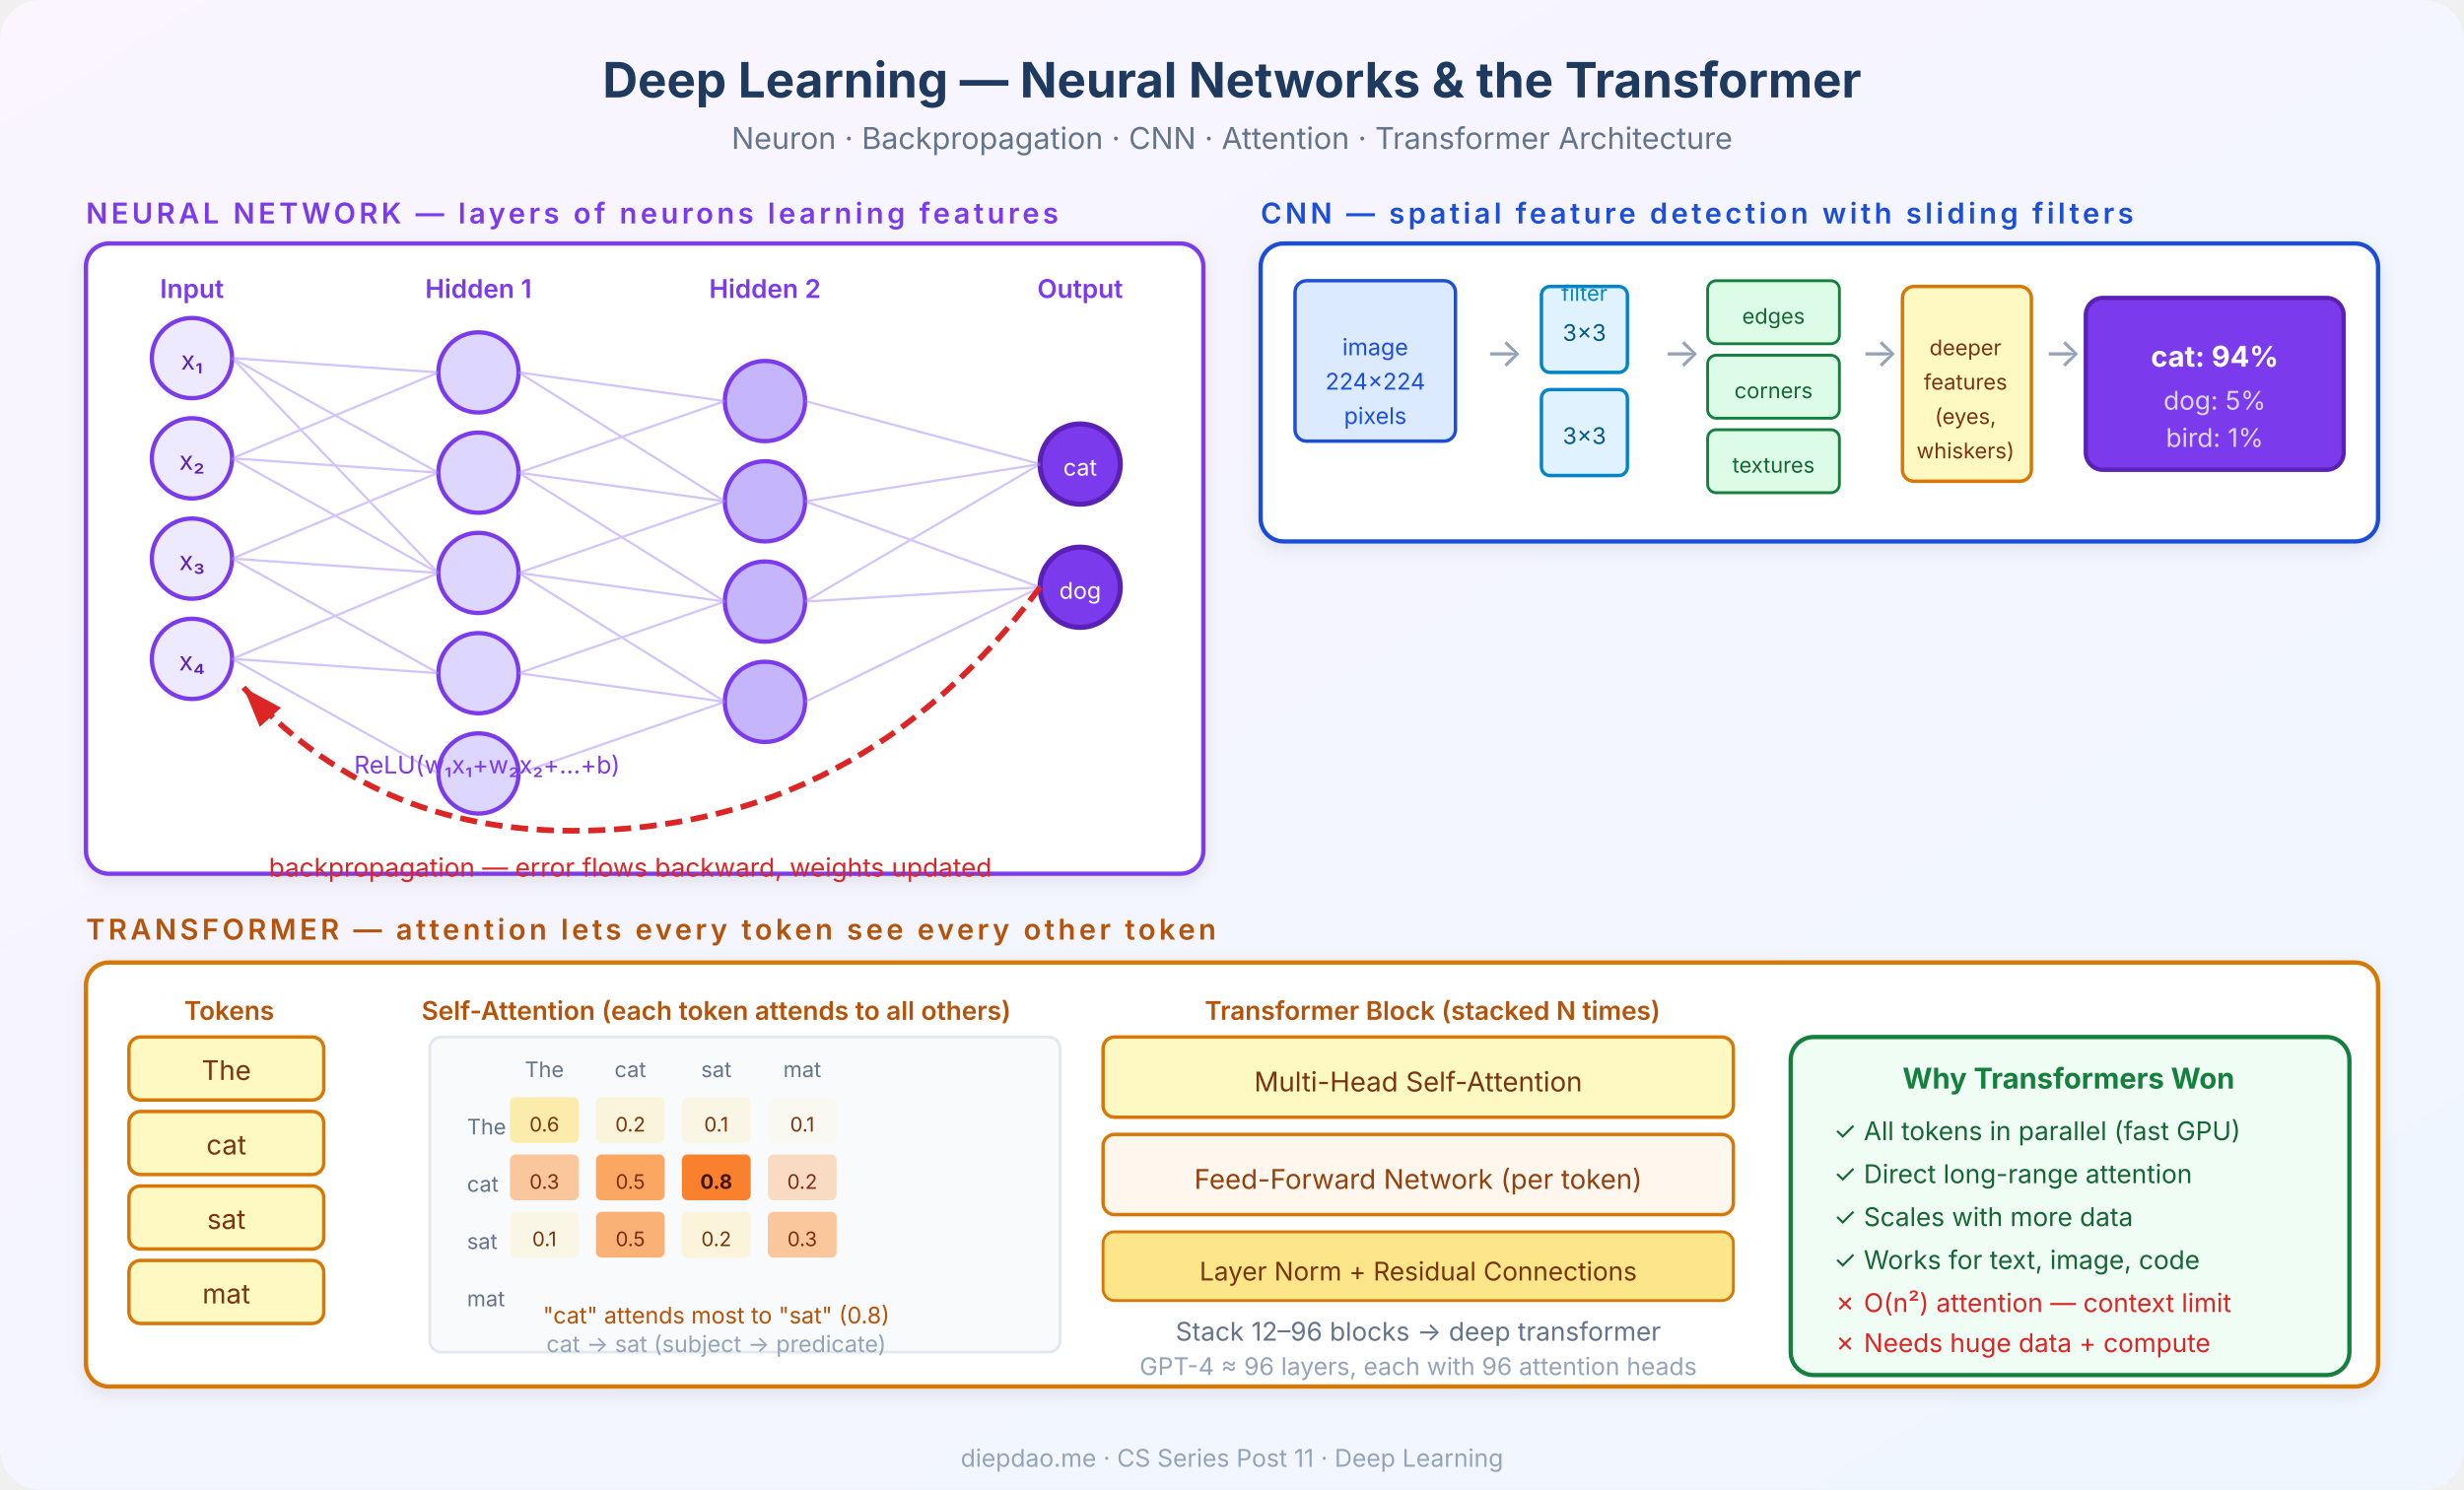
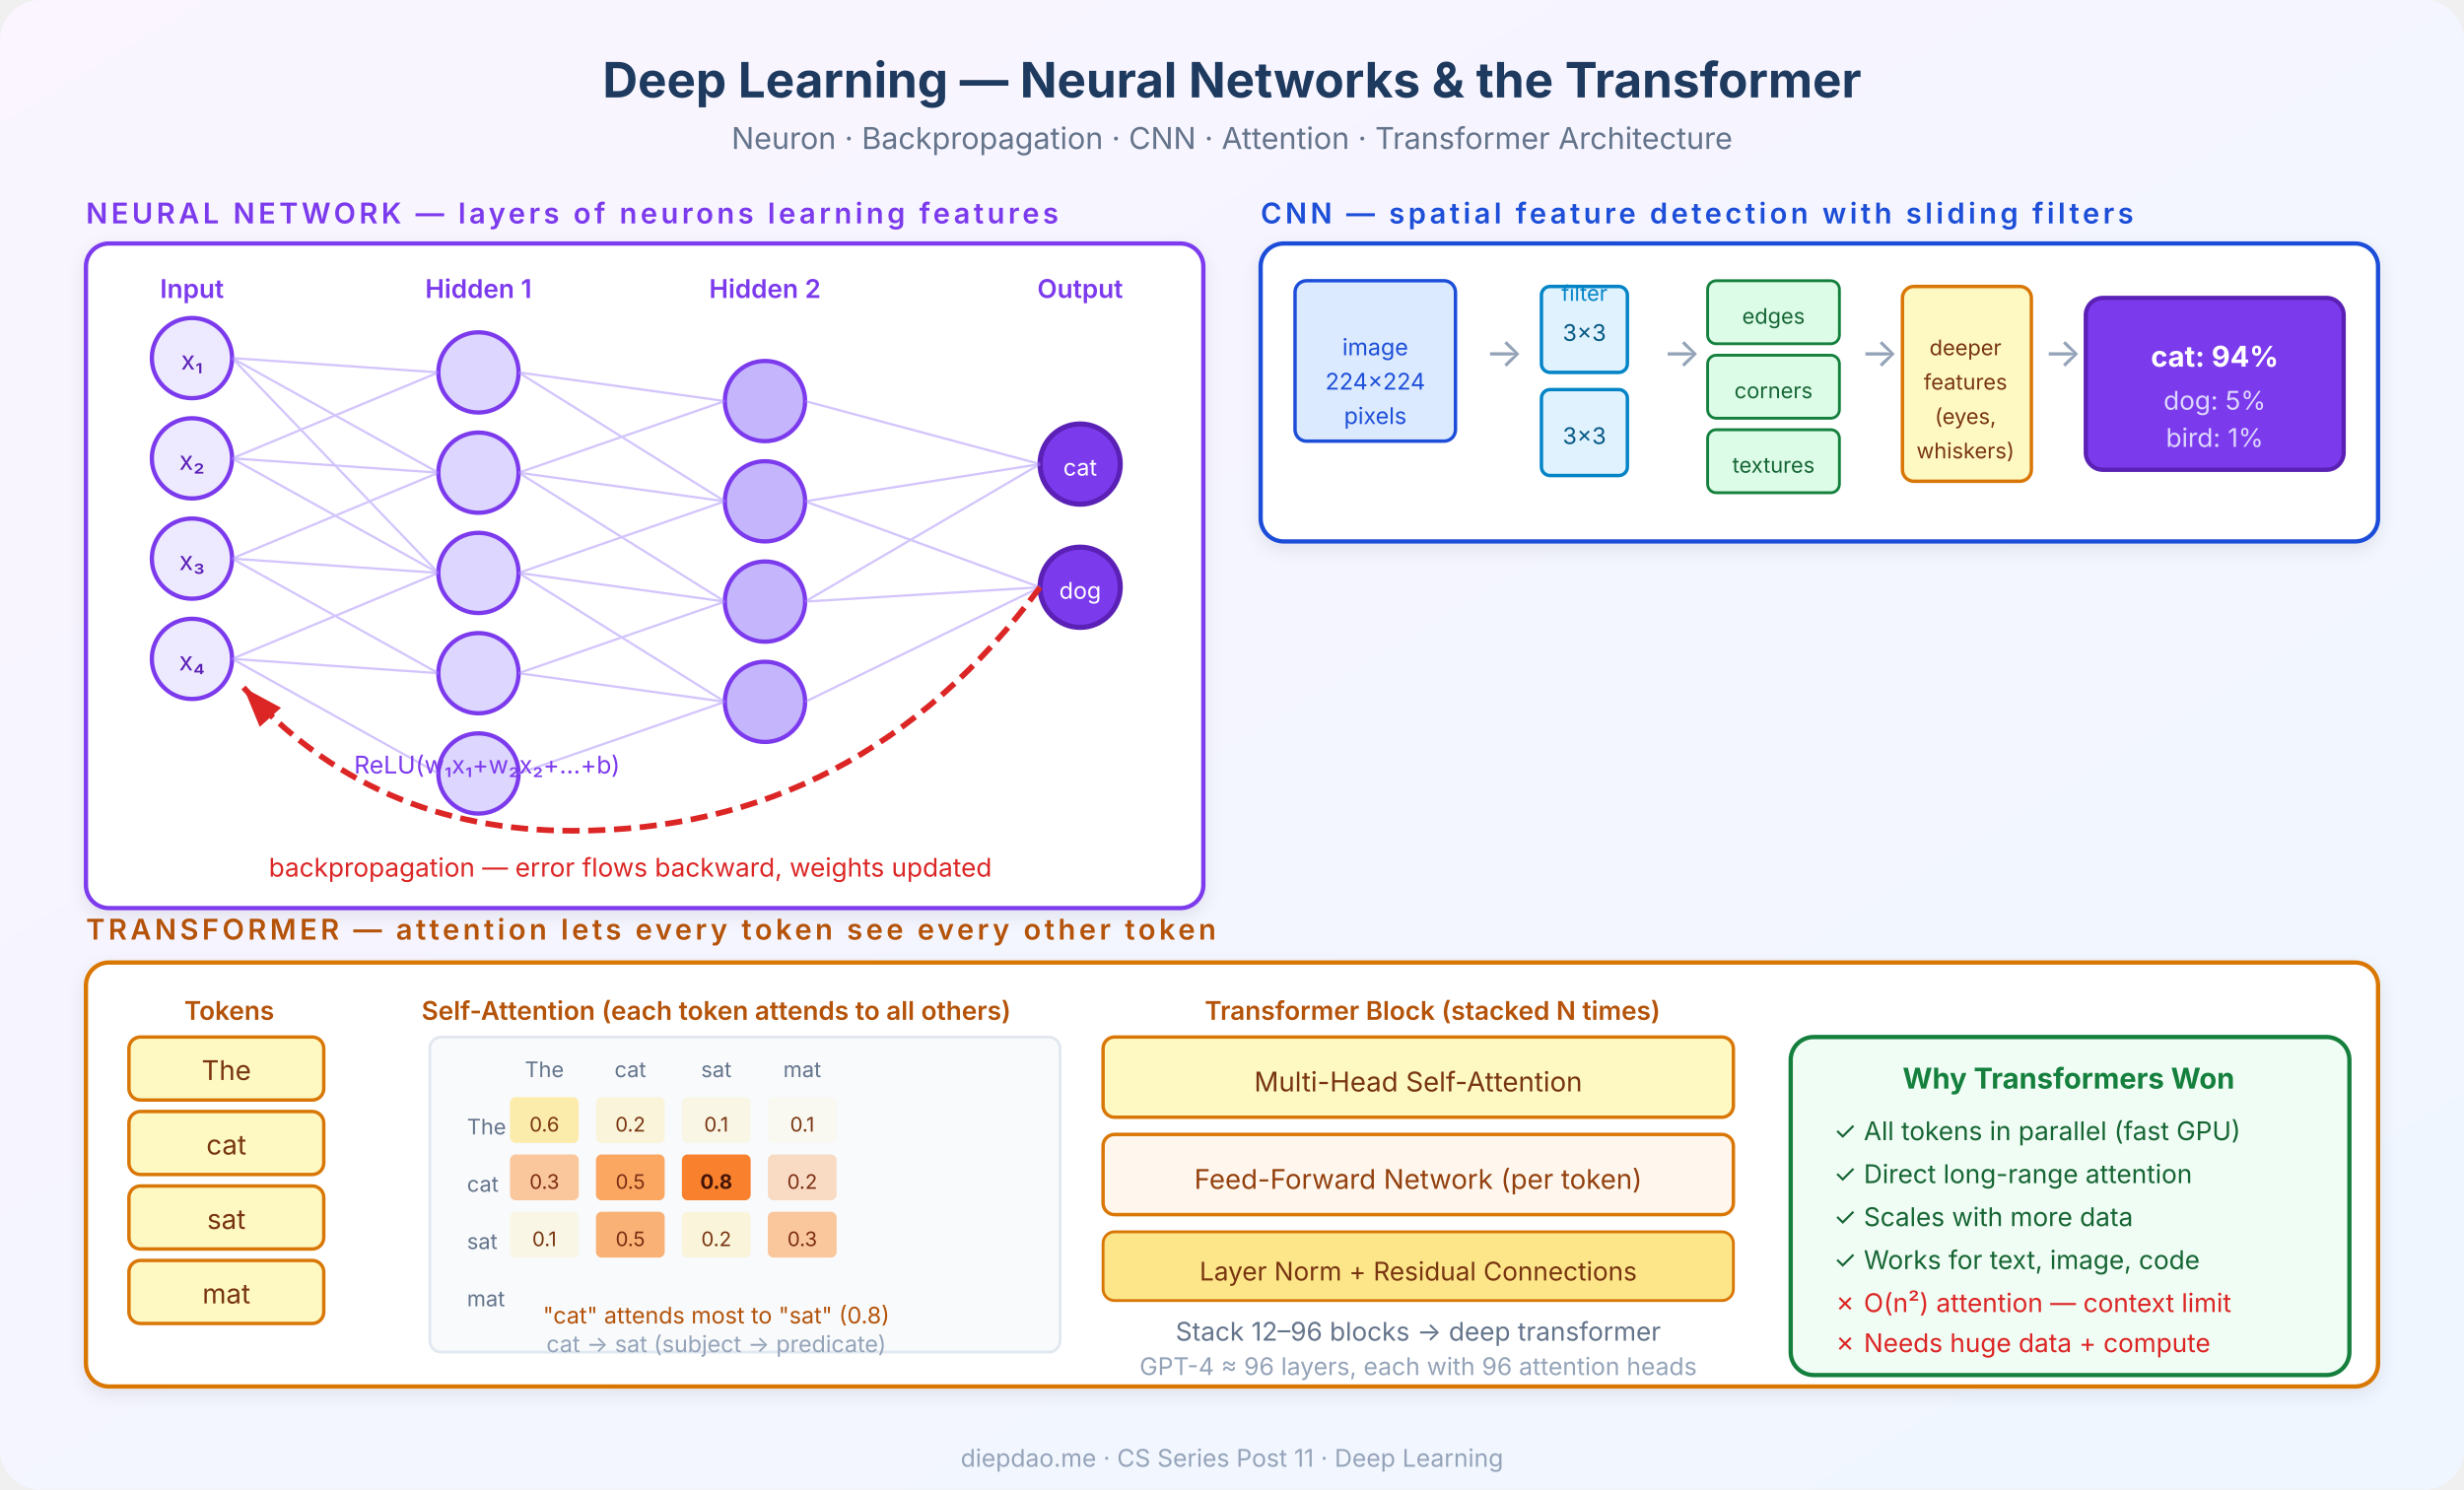
<svg xmlns="http://www.w3.org/2000/svg" viewBox="0 0 860 520" font-family="Inter, system-ui, sans-serif">
  <defs>
    <linearGradient id="bg" x1="0%" y1="0%" x2="100%" y2="100%">
      <stop offset="0%" style="stop-color:#faf5ff" />
      <stop offset="100%" style="stop-color:#eff6ff" />
    </linearGradient>
    <filter id="sh">
      <feDropShadow dx="0" dy="2" stdDeviation="3" flood-color="#00000015" />
    </filter>
    <marker id="aP" markerWidth="7" markerHeight="5" refX="7" refY="2.5" orient="auto">
      <path d="M0,0 L7,2.5 L0,5" fill="#7c3aed" />
    </marker>
    <marker id="aB" markerWidth="7" markerHeight="5" refX="7" refY="2.5" orient="auto">
      <path d="M0,0 L7,2.5 L0,5" fill="#1d4ed8" />
    </marker>
    <marker id="aR" markerWidth="7" markerHeight="5" refX="7" refY="2.5" orient="auto">
      <path d="M0,0 L7,2.5 L0,5" fill="#dc2626" />
    </marker>
  </defs>
  <rect width="860" height="520" rx="14" fill="url(#bg)" />
  <text x="430" y="34" text-anchor="middle" font-size="17" font-weight="700" fill="#1e3a5f">Deep Learning — Neural Networks &amp; the Transformer</text>
  <text x="430" y="52" text-anchor="middle" font-size="10.5" fill="#64748b">Neuron · Backpropagation · CNN · Attention · Transformer Architecture</text>
  <text x="30" y="78" font-size="10" font-weight="600" fill="#7c3aed" letter-spacing="1.2">NEURAL NETWORK  — layers of neurons learning features</text>
-   <rect x="30" y="85" width="390" height="220" rx="8" fill="#fff" stroke="#7c3aed" stroke-width="1.5" filter="url(#sh)" />
+   <rect x="30" y="85" width="390" height="232" rx="8" fill="#fff" stroke="#7c3aed" stroke-width="1.5" filter="url(#sh)" />
  <text x="67" y="104" text-anchor="middle" font-size="9" fill="#7c3aed" font-weight="600">Input</text>
  <text x="167" y="104" text-anchor="middle" font-size="9" fill="#7c3aed" font-weight="600">Hidden 1</text>
  <text x="267" y="104" text-anchor="middle" font-size="9" fill="#7c3aed" font-weight="600">Hidden 2</text>
  <text x="377" y="104" text-anchor="middle" font-size="9" fill="#7c3aed" font-weight="600">Output</text>
  <circle cx="67" cy="125" r="14" fill="#ede9fe" stroke="#7c3aed" stroke-width="1.5" />
  <text x="67" y="129" text-anchor="middle" font-size="9" fill="#5b21b6">x₁</text>
  <circle cx="67" cy="160" r="14" fill="#ede9fe" stroke="#7c3aed" stroke-width="1.5" />
  <text x="67" y="164" text-anchor="middle" font-size="9" fill="#5b21b6">x₂</text>
  <circle cx="67" cy="195" r="14" fill="#ede9fe" stroke="#7c3aed" stroke-width="1.5" />
  <text x="67" y="199" text-anchor="middle" font-size="9" fill="#5b21b6">x₃</text>
  <circle cx="67" cy="230" r="14" fill="#ede9fe" stroke="#7c3aed" stroke-width="1.5" />
  <text x="67" y="234" text-anchor="middle" font-size="9" fill="#5b21b6">x₄</text>
  <circle cx="167" cy="130" r="14" fill="#ddd6fe" stroke="#7c3aed" stroke-width="1.5" />
  <circle cx="167" cy="165" r="14" fill="#ddd6fe" stroke="#7c3aed" stroke-width="1.5" />
  <circle cx="167" cy="200" r="14" fill="#ddd6fe" stroke="#7c3aed" stroke-width="1.5" />
  <circle cx="167" cy="235" r="14" fill="#ddd6fe" stroke="#7c3aed" stroke-width="1.5" />
  <circle cx="167" cy="270" r="14" fill="#ddd6fe" stroke="#7c3aed" stroke-width="1.5" />
  <circle cx="267" cy="140" r="14" fill="#c4b5fd" stroke="#7c3aed" stroke-width="1.5" />
  <circle cx="267" cy="175" r="14" fill="#c4b5fd" stroke="#7c3aed" stroke-width="1.5" />
  <circle cx="267" cy="210" r="14" fill="#c4b5fd" stroke="#7c3aed" stroke-width="1.5" />
  <circle cx="267" cy="245" r="14" fill="#c4b5fd" stroke="#7c3aed" stroke-width="1.5" />
  <circle cx="377" cy="162" r="14" fill="#7c3aed" stroke="#5b21b6" stroke-width="1.8" />
  <text x="377" y="166" text-anchor="middle" font-size="8" fill="#fff">cat</text>
  <circle cx="377" cy="205" r="14" fill="#7c3aed" stroke="#5b21b6" stroke-width="1.8" />
  <text x="377" y="209" text-anchor="middle" font-size="8" fill="#fff">dog</text>
  <g stroke="#a78bfa" stroke-width="0.8" opacity="0.5">
    <line x1="81" y1="125" x2="153" y2="130" />
    <line x1="81" y1="125" x2="153" y2="165" />
    <line x1="81" y1="125" x2="153" y2="200" />
    <line x1="81" y1="160" x2="153" y2="130" />
    <line x1="81" y1="160" x2="153" y2="165" />
    <line x1="81" y1="160" x2="153" y2="200" />
    <line x1="81" y1="195" x2="153" y2="165" />
    <line x1="81" y1="195" x2="153" y2="200" />
    <line x1="81" y1="195" x2="153" y2="235" />
    <line x1="81" y1="230" x2="153" y2="200" />
    <line x1="81" y1="230" x2="153" y2="235" />
    <line x1="81" y1="230" x2="153" y2="270" />
    <line x1="181" y1="130" x2="253" y2="140" />
    <line x1="181" y1="130" x2="253" y2="175" />
    <line x1="181" y1="165" x2="253" y2="140" />
    <line x1="181" y1="165" x2="253" y2="175" />
    <line x1="181" y1="165" x2="253" y2="210" />
    <line x1="181" y1="200" x2="253" y2="175" />
    <line x1="181" y1="200" x2="253" y2="210" />
    <line x1="181" y1="200" x2="253" y2="245" />
    <line x1="181" y1="235" x2="253" y2="210" />
    <line x1="181" y1="235" x2="253" y2="245" />
    <line x1="181" y1="270" x2="253" y2="245" />
    <line x1="281" y1="140" x2="363" y2="162" />
    <line x1="281" y1="175" x2="363" y2="162" />
    <line x1="281" y1="175" x2="363" y2="205" />
    <line x1="281" y1="210" x2="363" y2="162" />
    <line x1="281" y1="210" x2="363" y2="205" />
    <line x1="281" y1="245" x2="363" y2="205" />
  </g>
  <path d="M363,205 Q300,290 200,290 Q130,290 85,240" fill="none" stroke="#dc2626" stroke-width="2" stroke-dasharray="6,3" marker-end="url(#aR)" />
  <text x="220" y="306" text-anchor="middle" font-size="9" fill="#dc2626">backpropagation — error flows backward, weights updated</text>
  <text x="170" y="270" text-anchor="middle" font-size="8.5" fill="#7c3aed">ReLU(w₁x₁+w₂x₂+…+b)</text>
  <text x="440" y="78" font-size="10" font-weight="600" fill="#1d4ed8" letter-spacing="1.2">CNN  — spatial feature detection with sliding filters</text>
  <rect x="440" y="85" width="390" height="104" rx="8" fill="#fff" stroke="#1d4ed8" stroke-width="1.5" filter="url(#sh)" />
  <rect x="452" y="98" width="56" height="56" rx="4" fill="#dbeafe" stroke="#1d4ed8" stroke-width="1.2" />
  <text x="480" y="124" text-anchor="middle" font-size="8" fill="#1d4ed8">image</text>
  <text x="480" y="136" text-anchor="middle" font-size="8" fill="#1d4ed8">224×224</text>
  <text x="480" y="148" text-anchor="middle" font-size="8" fill="#1d4ed8">pixels</text>
  <text x="525" y="128" text-anchor="middle" font-size="14" fill="#94a3b8">→</text>
  <rect x="538" y="100" width="30" height="30" rx="3" fill="#e0f2fe" stroke="#0284c7" stroke-width="1.2" />
  <text x="553" y="119" text-anchor="middle" font-size="8" fill="#075985">3×3</text>
  <text x="553" y="105" text-anchor="middle" font-size="7.5" fill="#0284c7">filter</text>
  <rect x="538" y="136" width="30" height="30" rx="3" fill="#e0f2fe" stroke="#0284c7" stroke-width="1.2" />
  <text x="553" y="155" text-anchor="middle" font-size="8" fill="#075985">3×3</text>
  <text x="587" y="128" text-anchor="middle" font-size="14" fill="#94a3b8">→</text>
  <rect x="596" y="98" width="46" height="22" rx="3" fill="#dcfce7" stroke="#15803d" stroke-width="1" />
  <text x="619" y="113" text-anchor="middle" font-size="7.5" fill="#166534">edges</text>
  <rect x="596" y="124" width="46" height="22" rx="3" fill="#dcfce7" stroke="#15803d" stroke-width="1" />
  <text x="619" y="139" text-anchor="middle" font-size="7.5" fill="#166534">corners</text>
  <rect x="596" y="150" width="46" height="22" rx="3" fill="#dcfce7" stroke="#15803d" stroke-width="1" />
  <text x="619" y="165" text-anchor="middle" font-size="7.5" fill="#166534">textures</text>
  <text x="656" y="128" text-anchor="middle" font-size="14" fill="#94a3b8">→</text>
  <rect x="664" y="100" width="45" height="68" rx="4" fill="#fef9c3" stroke="#d97706" stroke-width="1.2" />
  <text x="686" y="124" text-anchor="middle" font-size="7.5" fill="#78350f">deeper</text>
  <text x="686" y="136" text-anchor="middle" font-size="7.5" fill="#78350f">features</text>
  <text x="686" y="148" text-anchor="middle" font-size="7.5" fill="#78350f">(eyes,</text>
  <text x="686" y="160" text-anchor="middle" font-size="7.5" fill="#78350f">whiskers)</text>
  <text x="720" y="128" text-anchor="middle" font-size="14" fill="#94a3b8">→</text>
  <rect x="728" y="104" width="90" height="60" rx="6" fill="#7c3aed" stroke="#5b21b6" stroke-width="1.5" />
  <text x="773" y="128" text-anchor="middle" font-size="10" fill="#fff" font-weight="700">cat: 94%</text>
  <text x="773" y="143" text-anchor="middle" font-size="9" fill="#ddd6fe">dog: 5%</text>
  <text x="773" y="156" text-anchor="middle" font-size="9" fill="#ddd6fe">bird: 1%</text>
  <text x="30" y="328" font-size="10" font-weight="600" fill="#b45309" letter-spacing="1.2">TRANSFORMER  — attention lets every token see every other token</text>
  <rect x="30" y="336" width="800" height="148" rx="8" fill="#fff" stroke="#d97706" stroke-width="1.5" filter="url(#sh)" />
  <text x="80" y="356" text-anchor="middle" font-size="9" fill="#b45309" font-weight="600">Tokens</text>
  <rect x="45" y="362" width="68" height="22" rx="4" fill="#fef9c3" stroke="#d97706" stroke-width="1.2" />
  <text x="79" y="377" text-anchor="middle" font-size="9.5" fill="#78350f">The</text>
  <rect x="45" y="388" width="68" height="22" rx="4" fill="#fef9c3" stroke="#d97706" stroke-width="1.2" />
  <text x="79" y="403" text-anchor="middle" font-size="9.5" fill="#78350f">cat</text>
  <rect x="45" y="414" width="68" height="22" rx="4" fill="#fef9c3" stroke="#d97706" stroke-width="1.2" />
  <text x="79" y="429" text-anchor="middle" font-size="9.5" fill="#78350f">sat</text>
  <rect x="45" y="440" width="68" height="22" rx="4" fill="#fef9c3" stroke="#d97706" stroke-width="1.2" />
  <text x="79" y="455" text-anchor="middle" font-size="9.5" fill="#78350f">mat</text>
  <text x="250" y="356" text-anchor="middle" font-size="9" fill="#b45309" font-weight="600">Self-Attention  (each token attends to all others)</text>
  <rect x="150" y="362" width="220" height="110" rx="4" fill="#f8fafc" stroke="#e2e8f0" stroke-width="1" />
  <text x="190" y="376" text-anchor="middle" font-size="7.5" fill="#64748b">The</text>
  <text x="220" y="376" text-anchor="middle" font-size="7.5" fill="#64748b">cat</text>
  <text x="250" y="376" text-anchor="middle" font-size="7.5" fill="#64748b">sat</text>
  <text x="280" y="376" text-anchor="middle" font-size="7.5" fill="#64748b">mat</text>
  <text x="163" y="396" font-size="7.5" fill="#64748b">The</text>
  <text x="163" y="416" font-size="7.5" fill="#64748b">cat</text>
  <text x="163" y="436" font-size="7.5" fill="#64748b">sat</text>
  <text x="163" y="456" font-size="7.5" fill="#64748b">mat</text>
  <rect x="178" y="383" width="24" height="16" rx="2" fill="#fde68a" opacity="0.7" />
  <text x="190" y="395" text-anchor="middle" font-size="7" fill="#78350f">0.6</text>
  <rect x="208" y="383" width="24" height="16" rx="2" fill="#fde68a" opacity="0.3" />
  <text x="220" y="395" text-anchor="middle" font-size="7" fill="#78350f">0.2</text>
  <rect x="238" y="383" width="24" height="16" rx="2" fill="#fde68a" opacity="0.2" />
  <text x="250" y="395" text-anchor="middle" font-size="7" fill="#78350f">0.1</text>
  <rect x="268" y="383" width="24" height="16" rx="2" fill="#fde68a" opacity="0.1" />
  <text x="280" y="395" text-anchor="middle" font-size="7" fill="#78350f">0.1</text>
  <rect x="178" y="403" width="24" height="16" rx="2" fill="#fb923c" opacity="0.5" />
  <text x="190" y="415" text-anchor="middle" font-size="7" fill="#7c2d12">0.3</text>
  <rect x="208" y="403" width="24" height="16" rx="2" fill="#fb923c" opacity="0.8" />
  <text x="220" y="415" text-anchor="middle" font-size="7" fill="#7c2d12">0.5</text>
  <rect x="238" y="403" width="24" height="16" rx="2" fill="#f97316" opacity="0.9" />
  <text x="250" y="415" text-anchor="middle" font-size="7" fill="#431407" font-weight="700">0.8</text>
  <rect x="268" y="403" width="24" height="16" rx="2" fill="#fb923c" opacity="0.3" />
  <text x="280" y="415" text-anchor="middle" font-size="7" fill="#7c2d12">0.2</text>
  <rect x="178" y="423" width="24" height="16" rx="2" fill="#fde68a" opacity="0.2" />
  <text x="190" y="435" text-anchor="middle" font-size="7" fill="#78350f">0.1</text>
  <rect x="208" y="423" width="24" height="16" rx="2" fill="#fb923c" opacity="0.7" />
  <text x="220" y="435" text-anchor="middle" font-size="7" fill="#7c2d12">0.5</text>
  <rect x="238" y="423" width="24" height="16" rx="2" fill="#fde68a" opacity="0.3" />
  <text x="250" y="435" text-anchor="middle" font-size="7" fill="#78350f">0.2</text>
  <rect x="268" y="423" width="24" height="16" rx="2" fill="#fb923c" opacity="0.5" />
  <text x="280" y="435" text-anchor="middle" font-size="7" fill="#7c2d12">0.3</text>
  <text x="250" y="462" text-anchor="middle" font-size="8" fill="#b45309">"cat" attends most to "sat" (0.8)</text>
  <text x="250" y="472" text-anchor="middle" font-size="8" fill="#94a3b8">cat → sat (subject → predicate)</text>
  <text x="500" y="356" text-anchor="middle" font-size="9" fill="#b45309" font-weight="600">Transformer Block (stacked N times)</text>
  <rect x="385" y="362" width="220" height="28" rx="4" fill="#fef9c3" stroke="#d97706" stroke-width="1.2" />
  <text x="495" y="381" text-anchor="middle" font-size="9.5" fill="#78350f">Multi-Head Self-Attention</text>
  <rect x="385" y="396" width="220" height="28" rx="4" fill="#fff7ed" stroke="#d97706" stroke-width="1.2" />
  <text x="495" y="415" text-anchor="middle" font-size="9.5" fill="#92400e">Feed-Forward Network (per token)</text>
  <rect x="385" y="430" width="220" height="24" rx="4" fill="#fde68a" stroke="#d97706" stroke-width="1" />
  <text x="495" y="447" text-anchor="middle" font-size="9" fill="#78350f">Layer Norm + Residual Connections</text>
  <text x="495" y="468" text-anchor="middle" font-size="9" fill="#64748b">Stack 12–96 blocks → deep transformer</text>
  <text x="495" y="480" text-anchor="middle" font-size="8.5" fill="#94a3b8">GPT-4 ≈ 96 layers, each with 96 attention heads</text>
  <rect x="625" y="362" width="195" height="118" rx="8" fill="#f0fdf4" stroke="#15803d" stroke-width="1.5" />
  <text x="722" y="380" text-anchor="middle" font-size="10" font-weight="700" fill="#15803d">Why Transformers Won</text>
  <text x="640" y="398" font-size="9" fill="#166534">✓ All tokens in parallel (fast GPU)</text>
  <text x="640" y="413" font-size="9" fill="#166534">✓ Direct long-range attention</text>
  <text x="640" y="428" font-size="9" fill="#166534">✓ Scales with more data</text>
  <text x="640" y="443" font-size="9" fill="#166534">✓ Works for text, image, code</text>
  <text x="640" y="458" font-size="9" fill="#dc2626">✗ O(n²) attention — context limit</text>
  <text x="640" y="472" font-size="9" fill="#dc2626">✗ Needs huge data + compute</text>
  <text x="430" y="512" text-anchor="middle" font-size="8.5" fill="#94a3b8">diepdao.me  ·  CS Series Post 11  ·  Deep Learning</text>
</svg>
